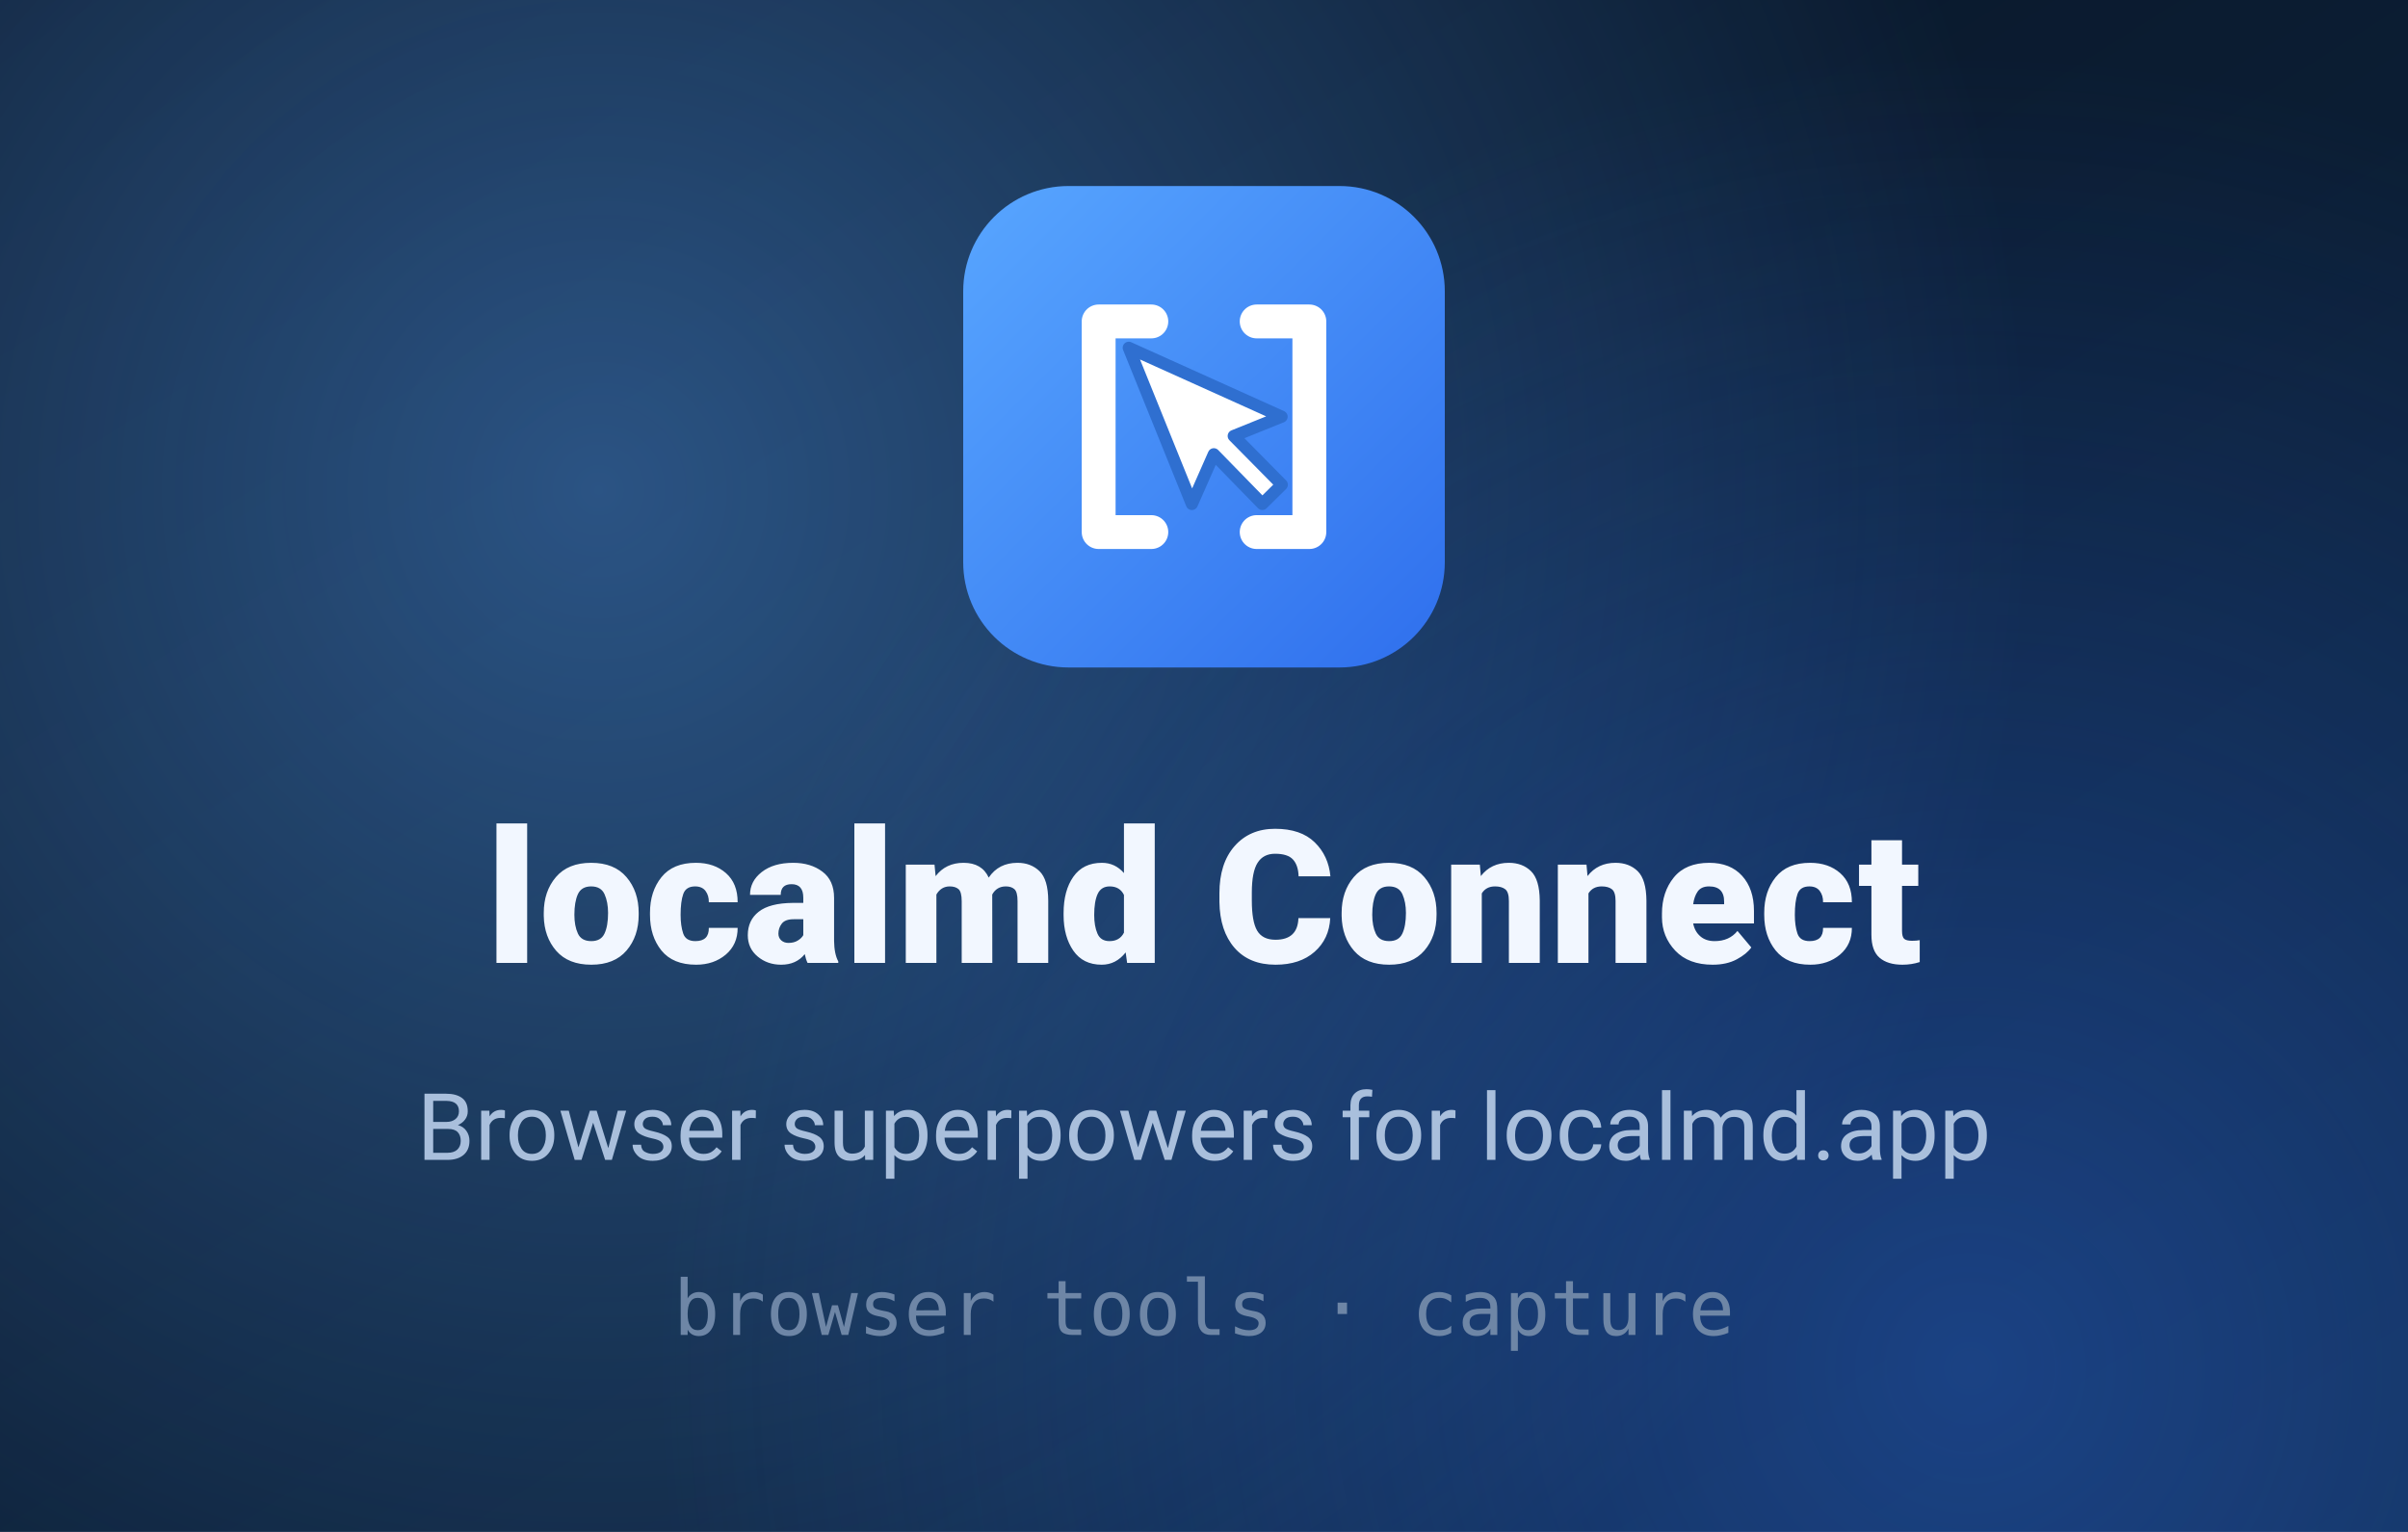
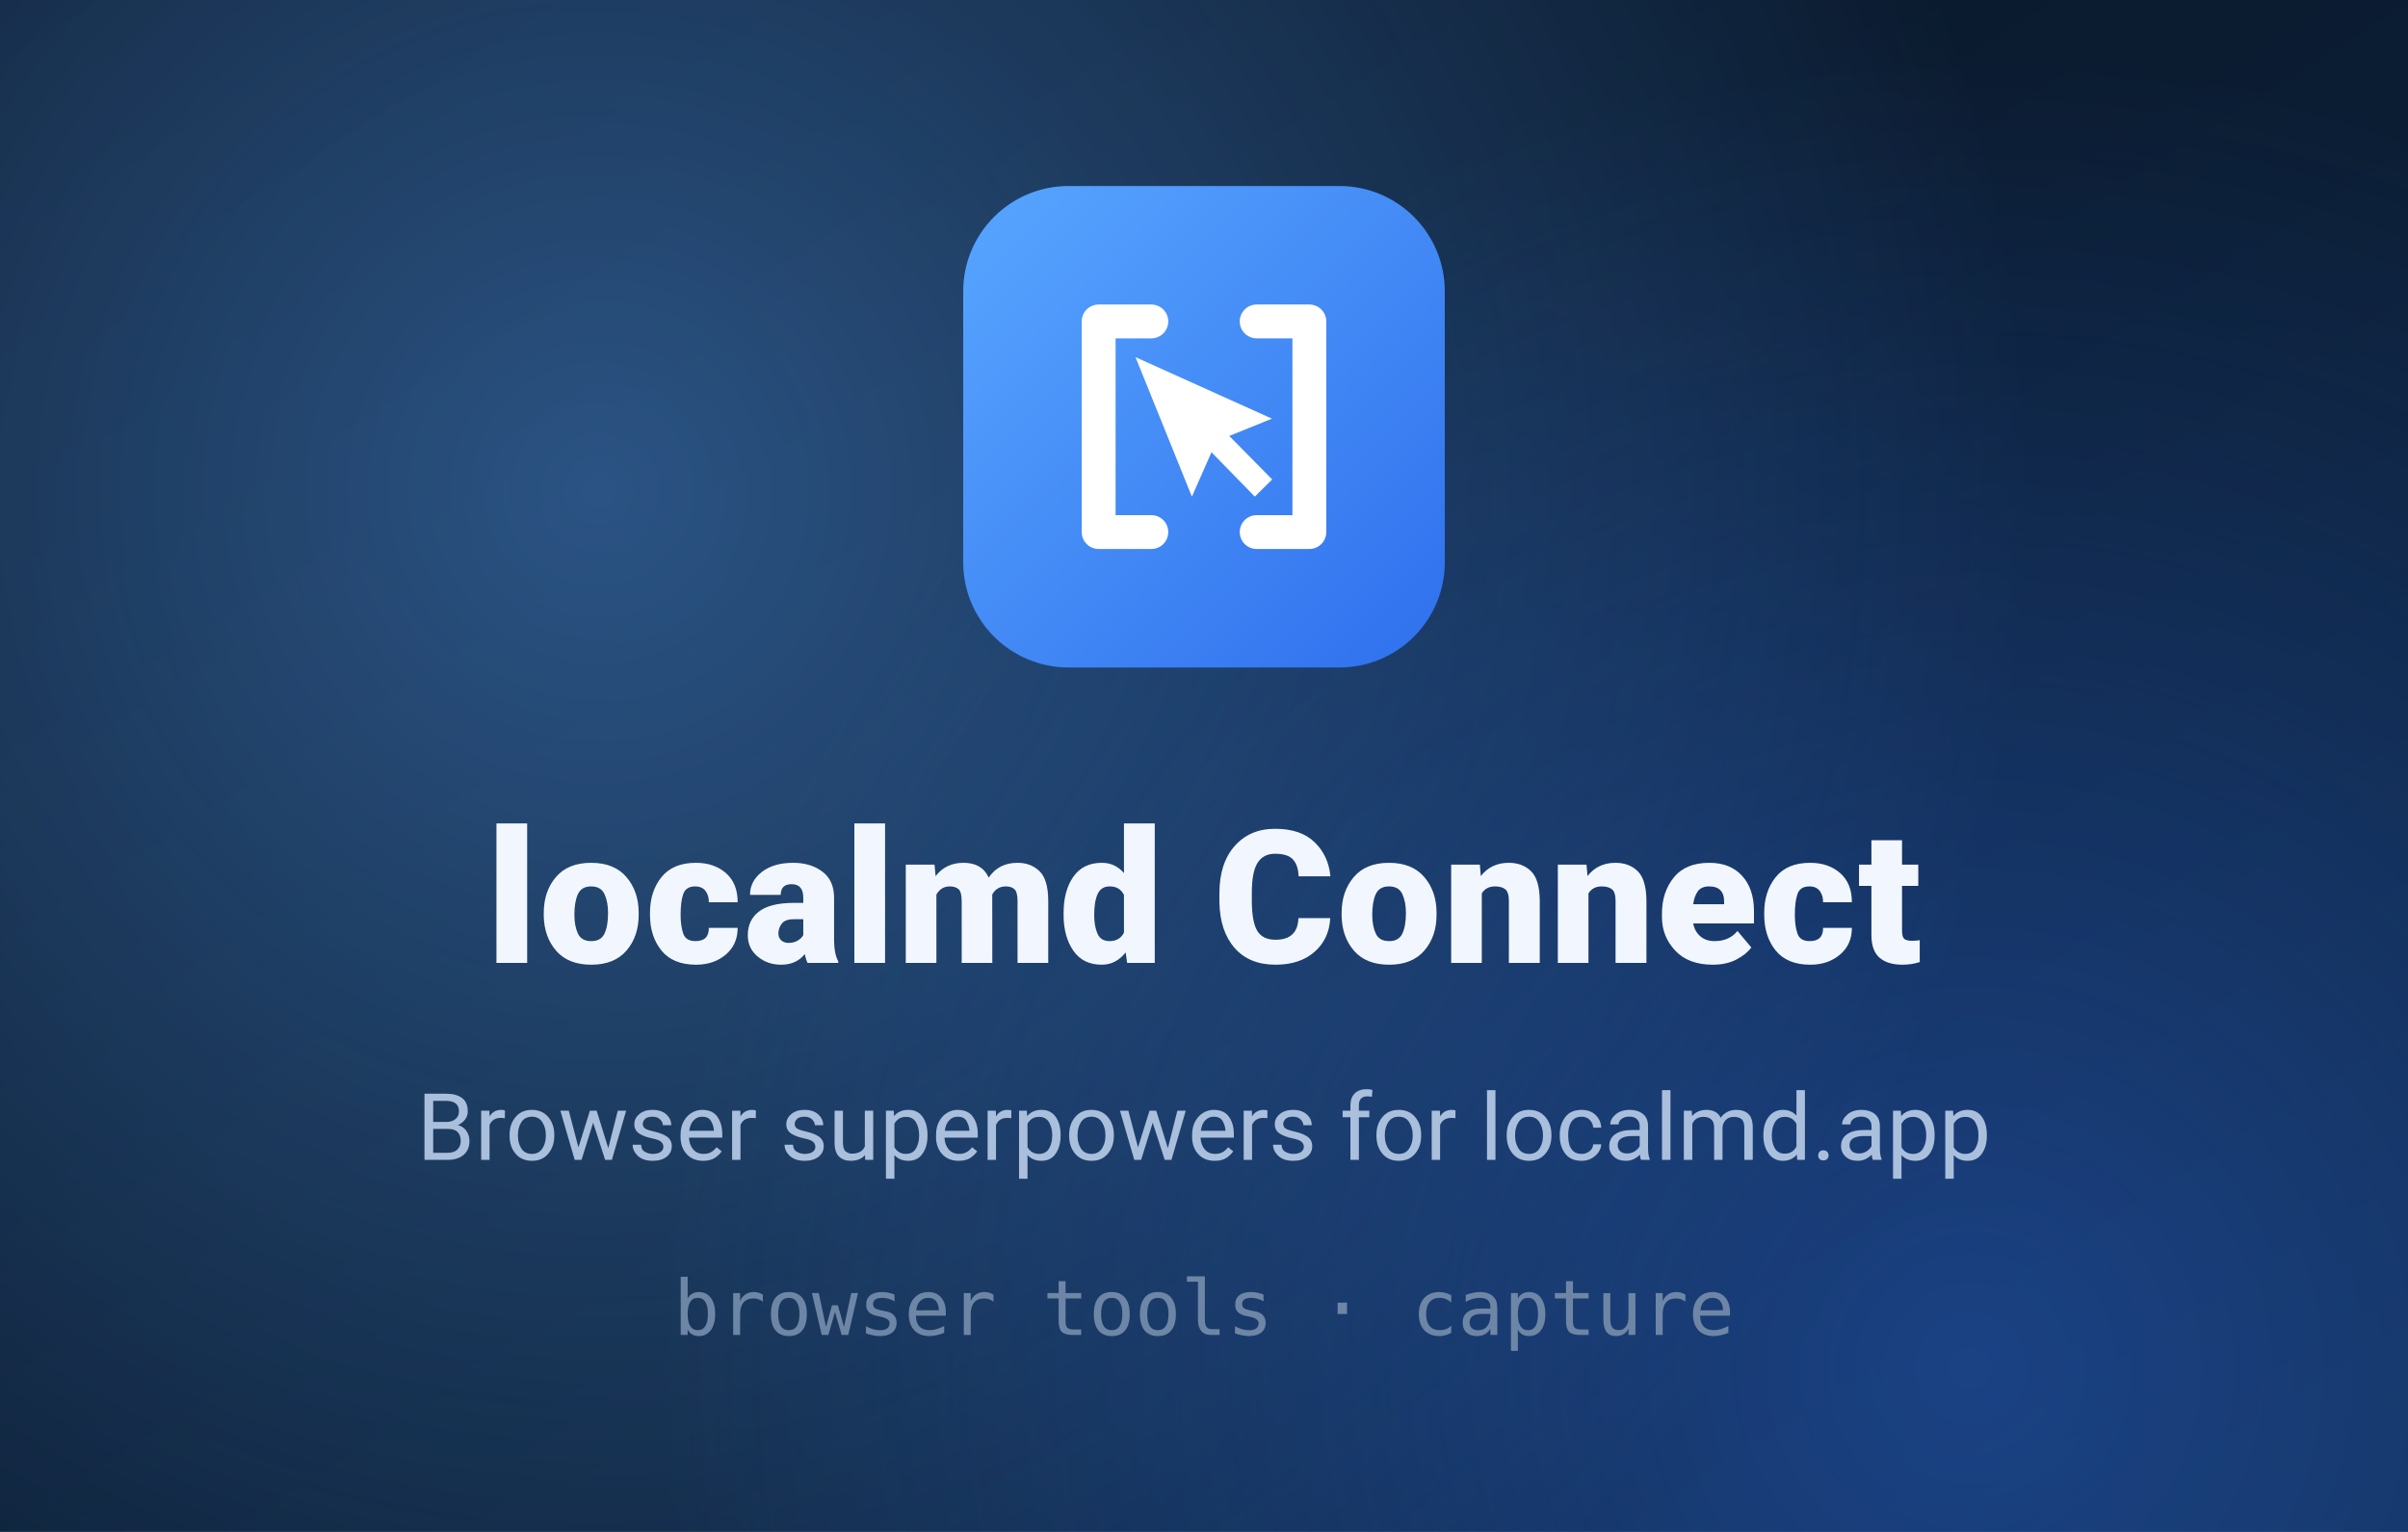
<svg xmlns="http://www.w3.org/2000/svg" width="440" height="280" viewBox="0 0 440 280">
  <defs>
    <linearGradient id="bg" x1="0" y1="0" x2="1" y2="1">
      <stop offset="0" stop-color="#081221" />
      <stop offset="1" stop-color="#0E2743" />
    </linearGradient>
    <linearGradient id="brand" x1="0" y1="0" x2="1" y2="1">
      <stop offset="0" stop-color="#58A6FF" />
      <stop offset="1" stop-color="#2F6FED" />
    </linearGradient>
    <radialGradient id="glowB" cx="0.5" cy="0.5" r="0.5">
      <stop offset="0" stop-color="#58A6FF" stop-opacity="0.42" />
      <stop offset="1" stop-color="#58A6FF" stop-opacity="0" />
    </radialGradient>
    <radialGradient id="glowD" cx="0.5" cy="0.5" r="0.5">
      <stop offset="0" stop-color="#2F6FED" stop-opacity="0.4" />
      <stop offset="1" stop-color="#2F6FED" stop-opacity="0" />
    </radialGradient>
  </defs>
  <rect width="440" height="280" fill="url(#bg)" />
  <circle cx="110" cy="90" r="260" fill="url(#glowB)" />
  <circle cx="360" cy="250" r="240" fill="url(#glowD)" />
  <g transform="translate(176 34) scale(0.6875)">
    <rect width="128" height="128" rx="28" fill="url(#brand)" />
    <g fill="none" stroke="#fff" stroke-width="9" stroke-linecap="round" stroke-linejoin="round">
      <path d="M50 36H36v56h14" />
      <path d="M78 36h14v56H78" />
    </g>
-     <path d="M0 0 L0 16 L3.7 12.4 L6.2 18.5 L8.6 17.5 L6.1 11.5 L11 11.5 Z" transform="translate(44 43) rotate(-22) scale(2.8)" fill="#fff" stroke="#2f6fd0" stroke-width="1.15" stroke-linejoin="round" />
+     <path d="M0 0 L0 16 L3.7 12.4 L6.2 18.5 L8.6 17.5 L6.1 11.5 L11 11.5 Z" transform="translate(45.8 45.5) rotate(-22) scale(2.5)" fill="#fff" />
  </g>
  <text x="220" y="176" font-family="-apple-system,'SF Pro Display','Segoe UI',Roboto,Helvetica,Arial,sans-serif" font-size="34" font-weight="800" fill="#F2F7FF" text-anchor="middle" letter-spacing="0.3" opacity="1">localmd Connect</text>
  <text x="220" y="212" font-family="-apple-system,'SF Pro Display','Segoe UI',Roboto,Helvetica,Arial,sans-serif" font-size="17" font-weight="400" fill="#A9BFDC" text-anchor="middle" letter-spacing="0" opacity="1">Browser superpowers for localmd.app</text>
  <text x="220" y="244" font-family="ui-monospace,'SF Mono',Menlo,Consolas,monospace" font-size="14" font-weight="400" fill="#6E86A6" text-anchor="middle" letter-spacing="0" opacity="1">browser tools · capture</text>
</svg>
